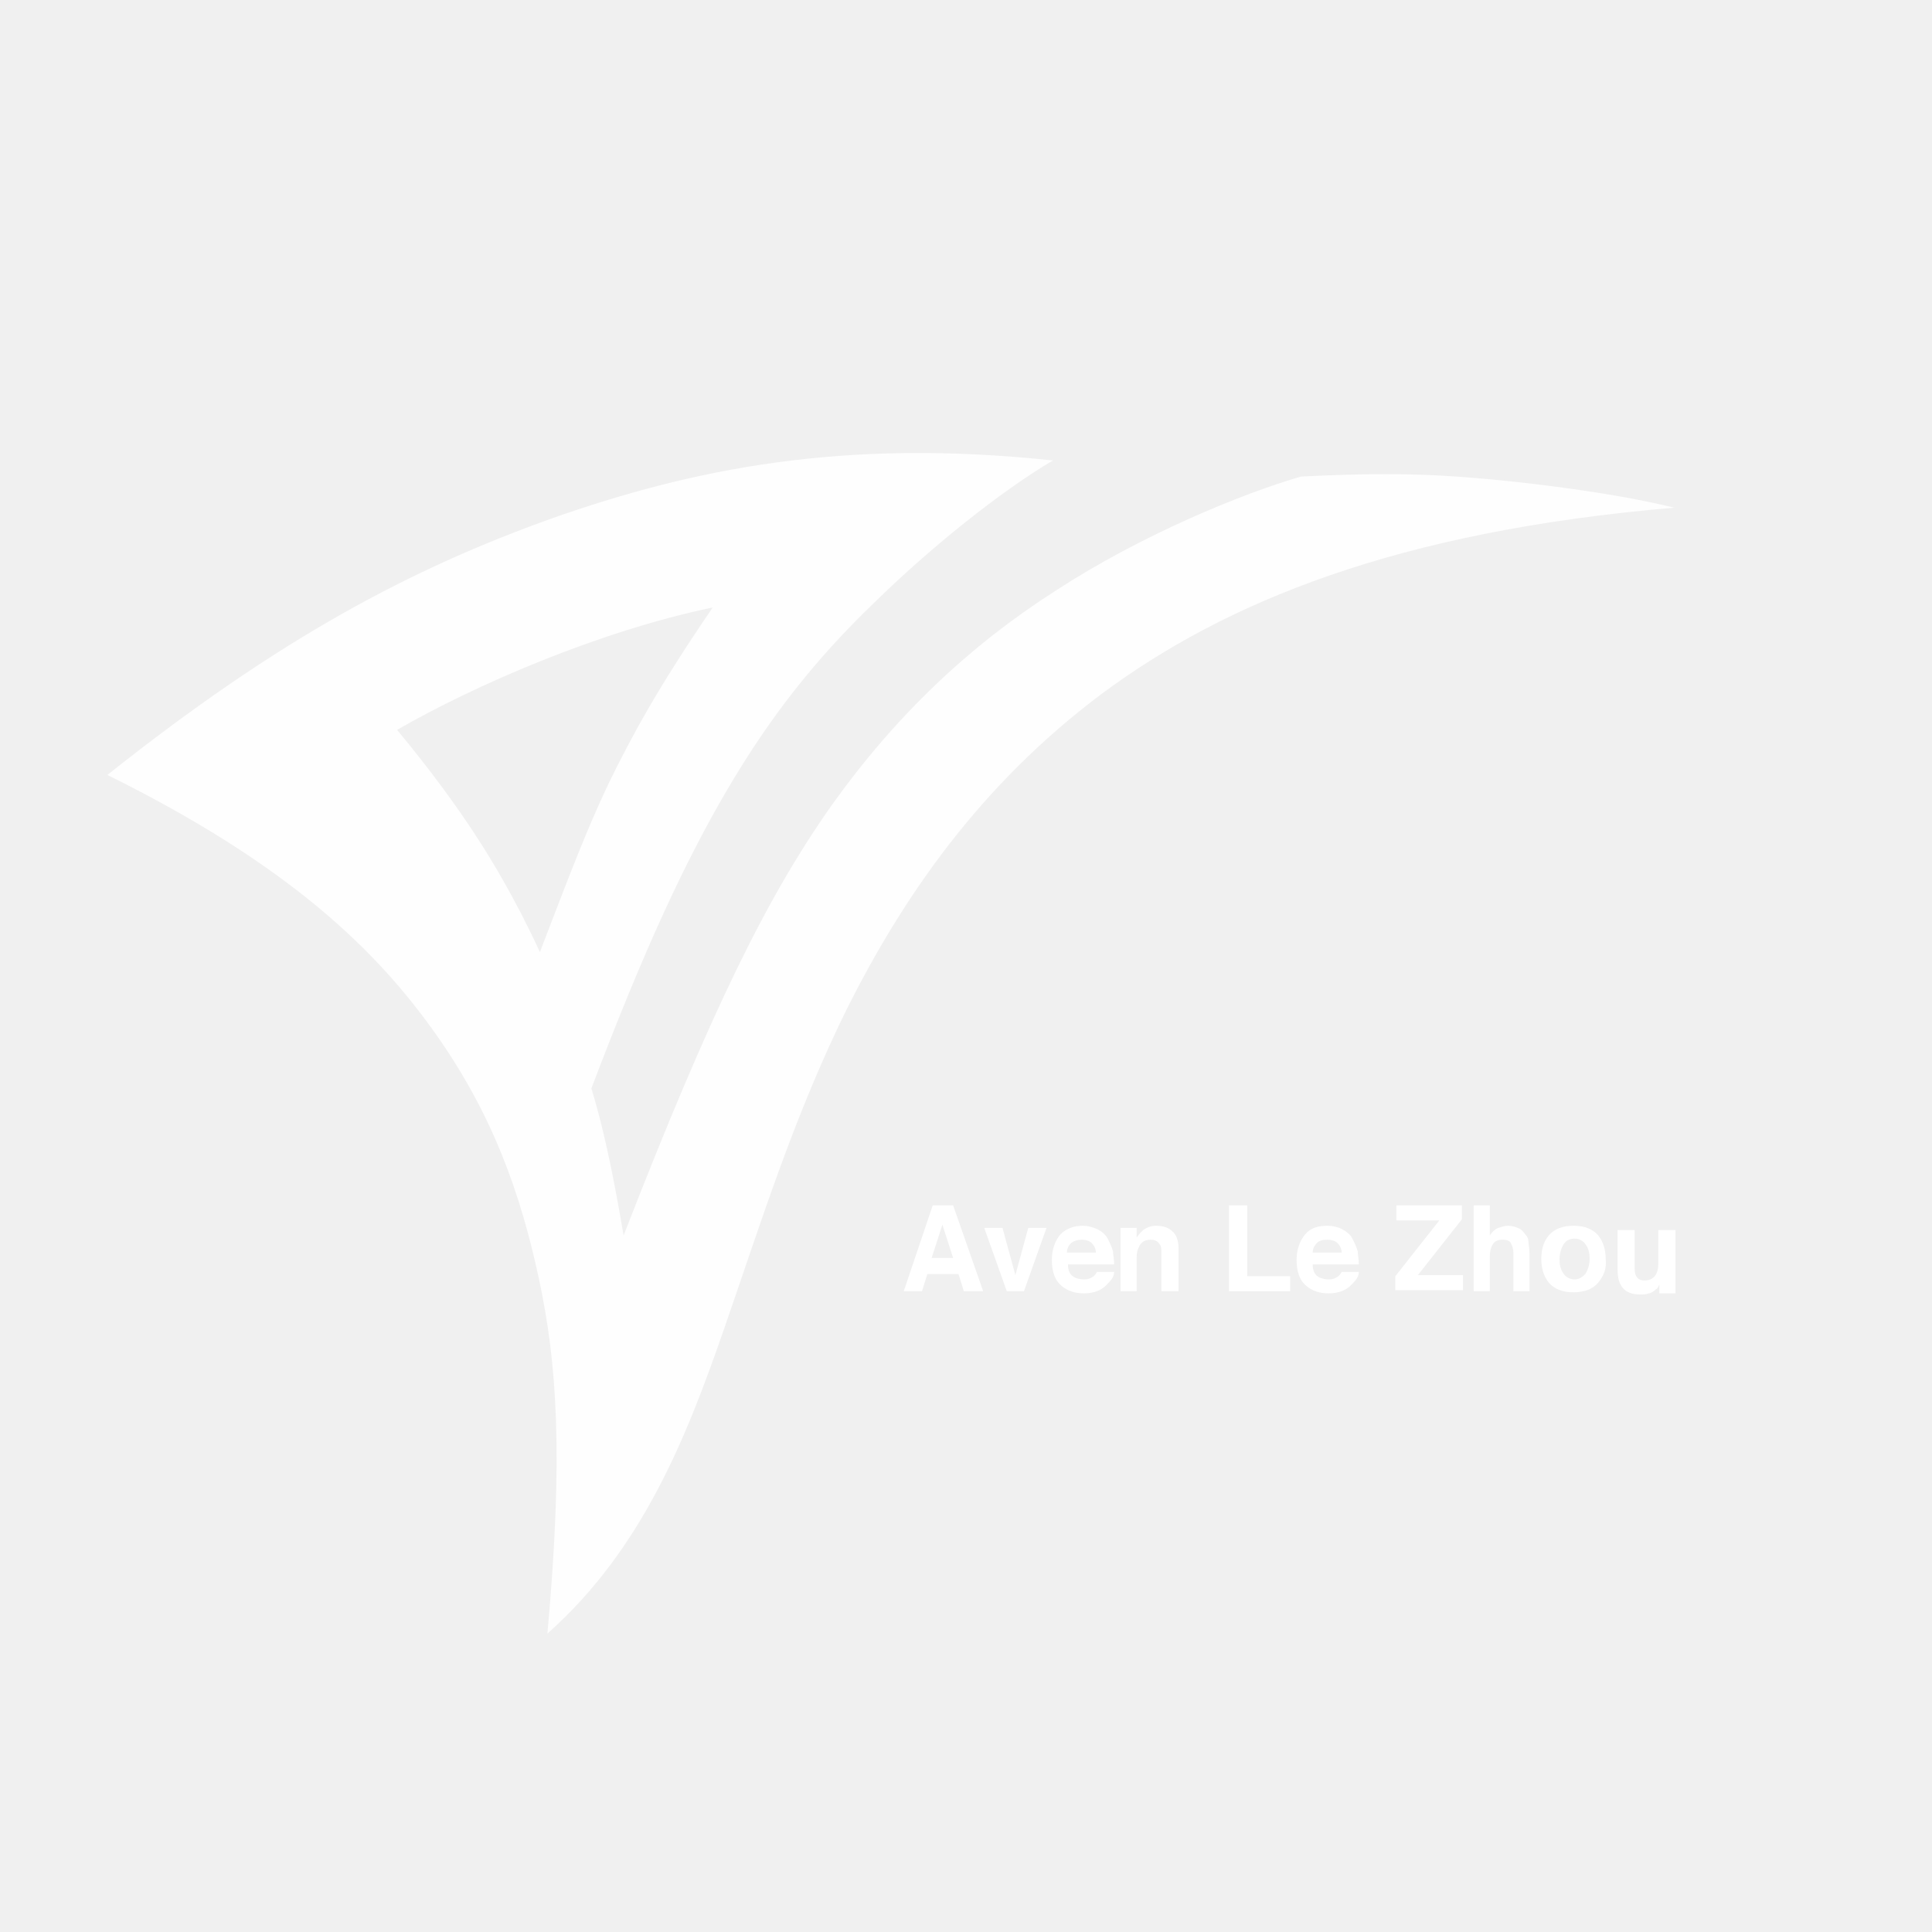
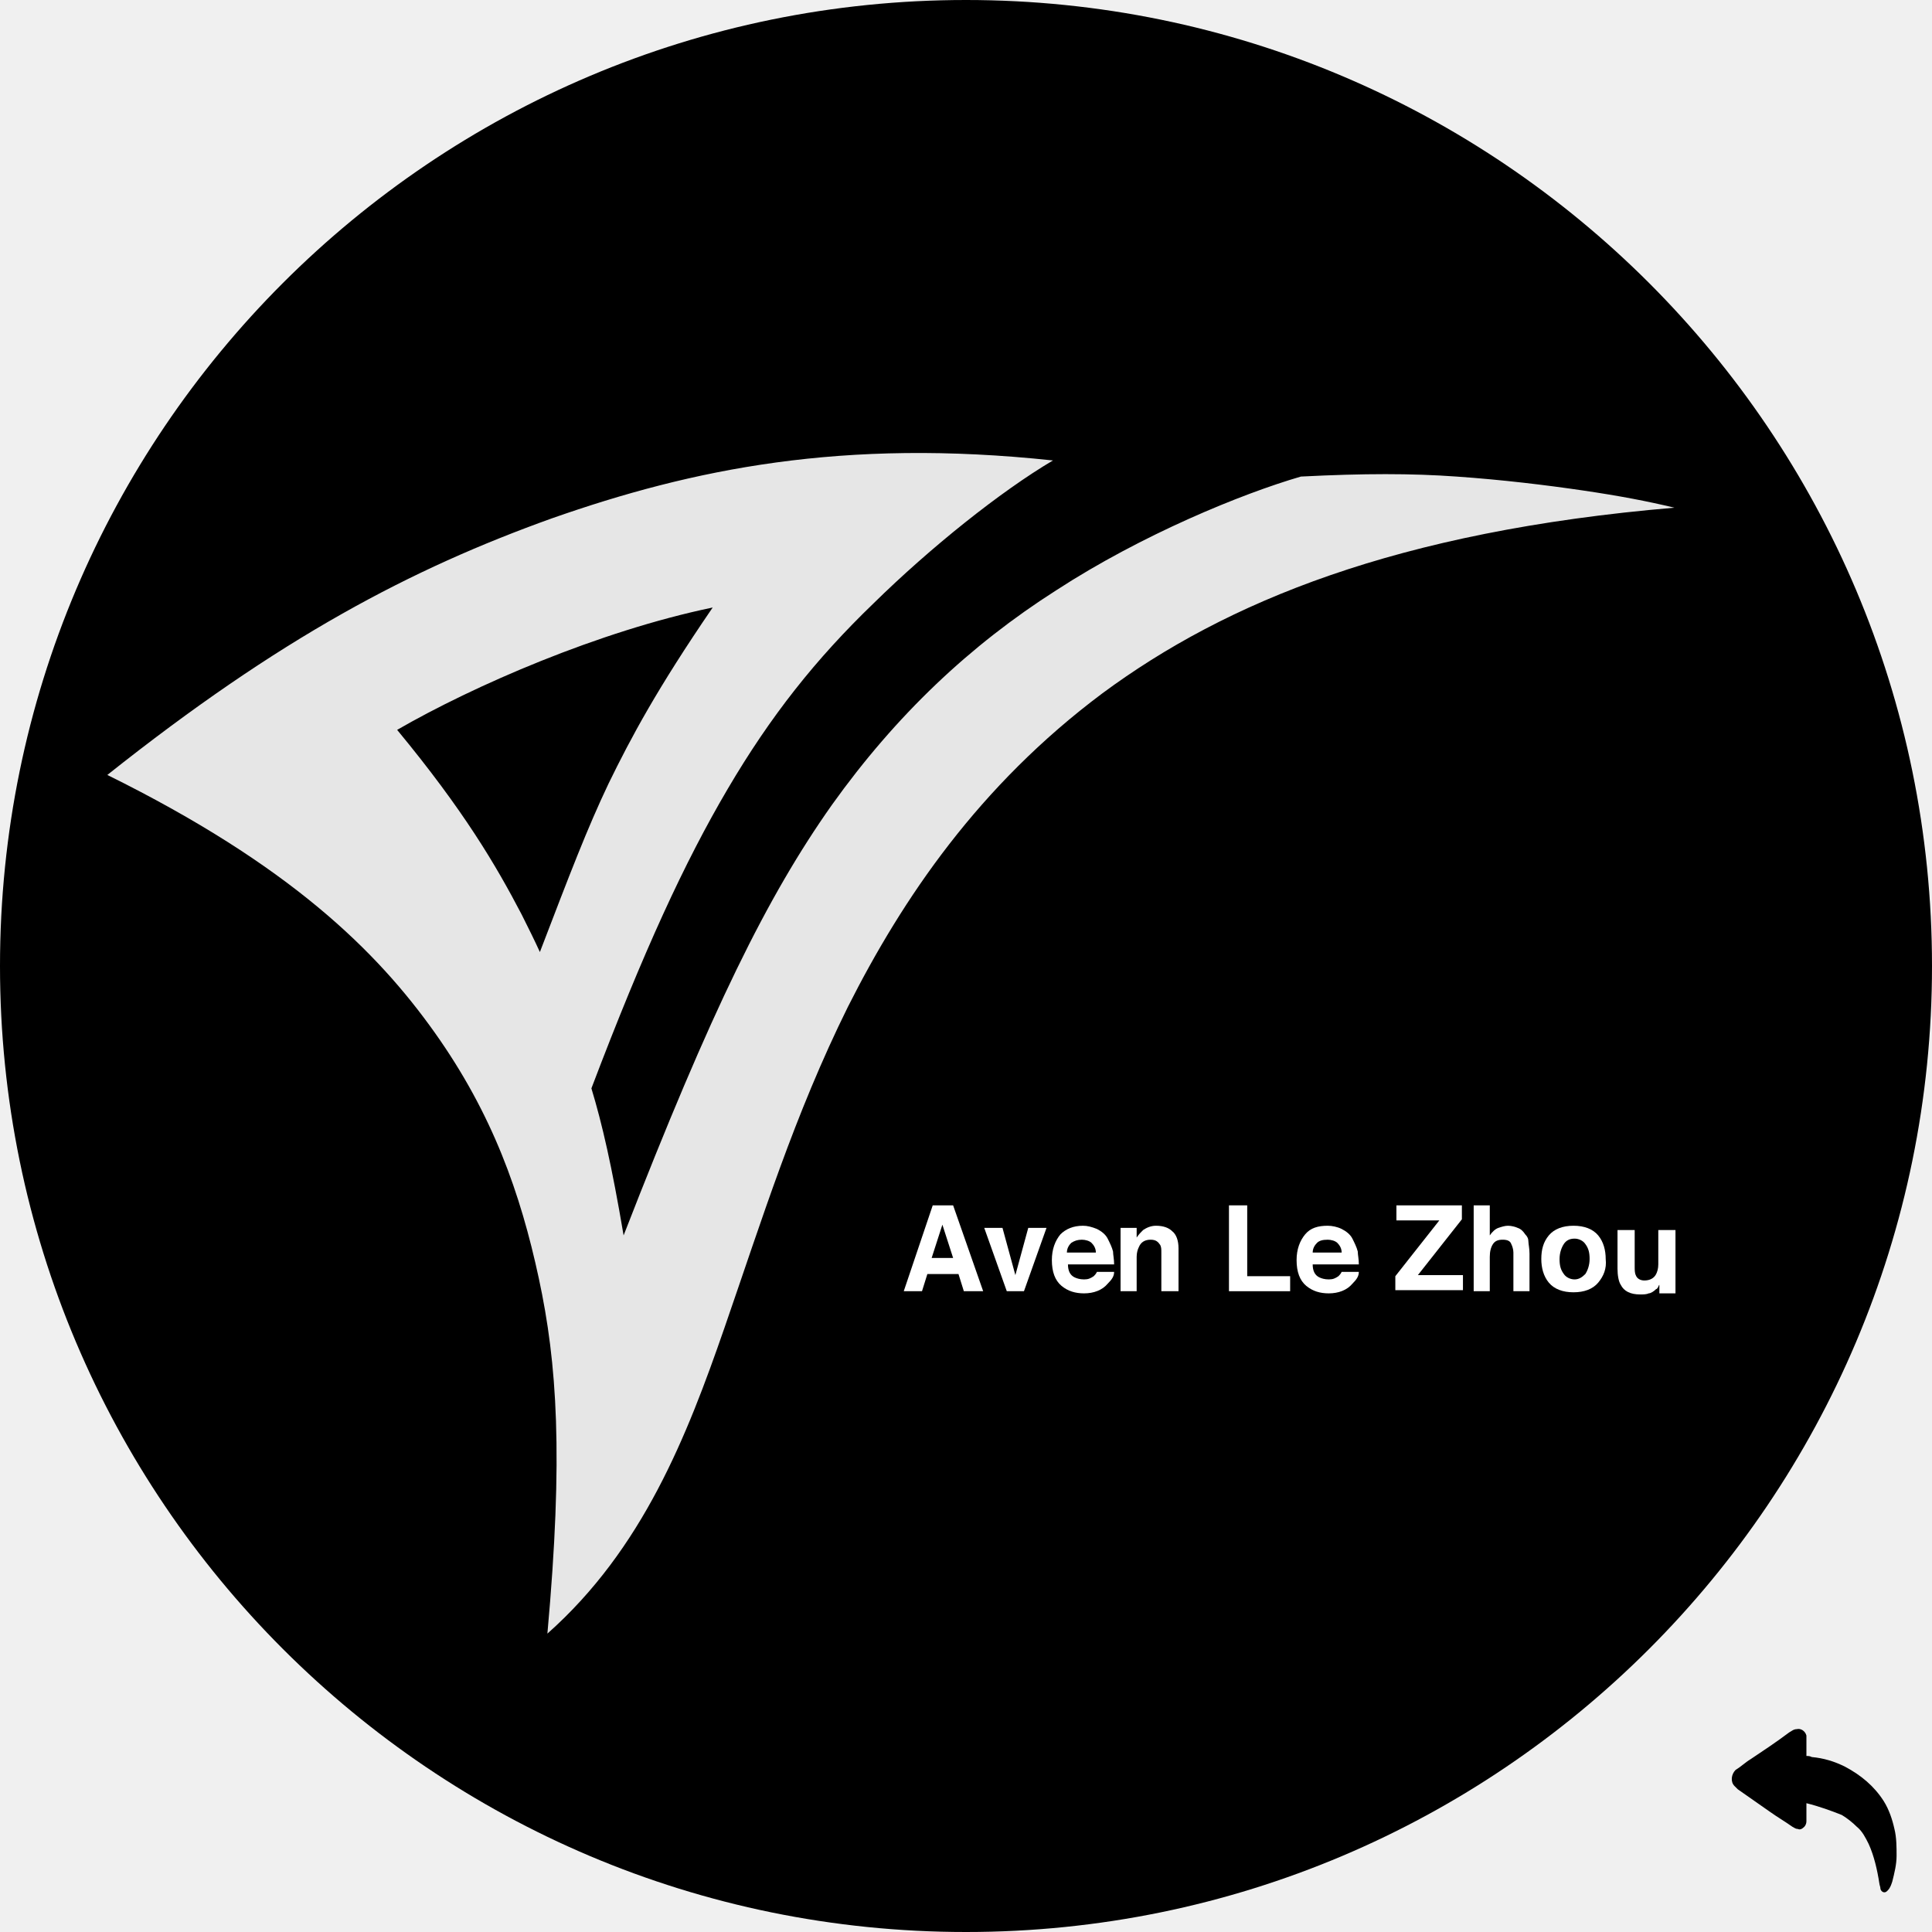
- <svg xmlns="http://www.w3.org/2000/svg" version="1.1" id="Layer_1" x="0px" y="0px" viewBox="0 0 180 180" enable-background="new 0 0 180 180" xml:space="preserve">
-   <g opacity="0.9">
-     <path fill="#FFFFFF" d="M147.5,45.7c-3.4-0.5-7.5-1-11.8-1.3c-4.2-0.3-8.6-0.3-14.5,0c-5.5,1.6-14.8,5.4-22.8,10.6   c-8,5.1-14.9,11.6-20.9,20c-6,8.5-11.2,19-19.4,40.1c-1.1-6.5-2-10.4-3-13.7c4.9-12.9,8.7-21.1,12.7-27.9c4-6.8,8.2-12.1,13.6-17.3   c5.3-5.2,11.8-10.4,16.7-13.3c-19.6-2.1-33.6,0.8-46.7,5.4C38.3,53,26.1,59.4,10,72.2c17,8.4,25.1,16.4,30.5,24   c5.4,7.6,8,15,9.7,22.9c1.7,7.9,2.3,16.5,0.8,33.1c8.9-7.9,13-18.4,16.5-28.5c3.5-10.1,6.5-19.8,11.5-29.9   c5.1-10.1,12.2-20.6,23.7-29.2c11.5-8.5,27.4-15.1,53.3-17.3C153.5,46.7,150.9,46.2,147.5,45.7z M50.3,88.7   c-0.5-1.1-1.1-2.3-1.7-3.5C46.2,80.6,43.2,75.5,37,68c7.1-4.1,18.8-9.2,29.4-11.4c-5.2,7.6-7.6,12.1-9.7,16.4   C54.7,77.2,53.1,81.4,50.3,88.7z" />
+ <svg xmlns="http://www.w3.org/2000/svg" version="1.1" x="0px" y="0px" viewBox="0 0 180 180" style="enable-background:new 0 0 180 180;" xml:space="preserve">
+   <style type="text/css">
+ 	.st0{opacity:0.9;}
+ 	.st1{fill:#FFFFFF;}
+ </style>
+   <g id="Layer_2">
+     <path d="M168.3,168c0,0.1,0,0.1,0,0.1c0,0.5,0,1.1,0,1.6c0,0.2-0.1,0.4-0.2,0.5c-0.2,0.2-0.4,0.3-0.6,0.2c-0.2,0-0.3-0.1-0.5-0.2   c-0.7-0.5-1.4-0.9-2.1-1.4c-1-0.7-2-1.4-3-2.1c-0.1-0.1-0.2-0.2-0.3-0.3c-0.4-0.4-0.3-1.1,0.1-1.5c0.5-0.3,0.9-0.7,1.4-1   c1.2-0.8,2.4-1.6,3.6-2.5c0.2-0.1,0.4-0.3,0.7-0.3c0.4-0.1,0.8,0.2,0.9,0.6c0,0.2,0,0.4,0,0.6c0,0.4,0,0.8,0,1.2c0,0,0,0.1,0,0.1   c0.2,0,0.3,0,0.5,0.1c1.1,0.1,2.1,0.4,3.1,0.9c1.5,0.8,2.7,1.8,3.6,3.2c0.5,0.8,0.8,1.7,1,2.6c0.2,0.8,0.2,1.7,0.2,2.5   c0,0.8-0.2,1.6-0.4,2.4c-0.1,0.3-0.2,0.6-0.4,0.8c0,0-0.1,0.1-0.1,0.1c-0.2,0.2-0.5,0.1-0.6-0.2c0-0.2-0.1-0.4-0.1-0.5   c-0.2-1.3-0.5-2.6-1-3.7c-0.3-0.6-0.6-1.2-1.1-1.6c-0.4-0.4-0.9-0.8-1.4-1.1C170.6,168.7,169.5,168.3,168.3,168   C168.4,168,168.3,168,168.3,168z" />
+     <path d="M90,180L90,180c-49.7,0-90-40.3-90-90v0C0,40.3,40.3,0,90,0h0c49.7,0,90,40.3,90,90v0C180,139.7,139.7,180,90,180z" />
  </g>
-   <g>
-     <path fill="#FFFFFF" d="M86.9,112.3h1.9l2.8,8h-1.8l-0.5-1.6h-2.9l-0.5,1.6h-1.7L86.9,112.3z M86.8,117.2h2l-1-3.1L86.8,117.2z" />
-     <path fill="#FFFFFF" d="M95.8,114.4h1.7l-2.1,5.9h-1.6l-2.1-5.9h1.7l1.2,4.4L95.8,114.4z" />
-     <path fill="#FFFFFF" d="M102.2,114.5c0.4,0.2,0.8,0.5,1,0.9c0.2,0.4,0.4,0.8,0.5,1.2c0,0.3,0.1,0.7,0.1,1.2h-4.3   c0,0.6,0.2,1,0.6,1.2c0.2,0.1,0.5,0.2,0.9,0.2c0.4,0,0.6-0.1,0.9-0.3c0.1-0.1,0.2-0.2,0.3-0.4h1.6c0,0.4-0.2,0.7-0.6,1.1   c-0.5,0.6-1.3,0.9-2.2,0.9c-0.8,0-1.5-0.2-2.1-0.7s-0.9-1.3-0.9-2.4c0-1,0.3-1.8,0.8-2.4c0.5-0.5,1.2-0.8,2.1-0.8   C101.3,114.2,101.7,114.3,102.2,114.5z M99.8,115.8c-0.2,0.2-0.4,0.5-0.4,0.9h2.7c0-0.4-0.2-0.7-0.4-0.9c-0.2-0.2-0.6-0.3-0.9-0.3   C100.4,115.5,100.1,115.6,99.8,115.8z" />
-     <path fill="#FFFFFF" d="M109.2,114.7c0.4,0.3,0.6,0.9,0.6,1.6v4h-1.6v-3.6c0-0.3,0-0.5-0.1-0.7c-0.2-0.3-0.4-0.5-0.9-0.5   c-0.5,0-0.9,0.2-1.1,0.7c-0.1,0.2-0.2,0.5-0.2,0.9v3.2h-1.5v-5.9h1.5v0.9c0.2-0.3,0.4-0.5,0.6-0.7c0.3-0.2,0.7-0.4,1.2-0.4   C108.4,114.2,108.9,114.4,109.2,114.7z" />
-     <path fill="#FFFFFF" d="M114.5,112.3h1.7v6.6h4v1.4h-5.7V112.3z" />
-     <path fill="#FFFFFF" d="M125,114.5c0.4,0.2,0.8,0.5,1,0.9c0.2,0.4,0.4,0.8,0.5,1.2c0,0.3,0.1,0.7,0.1,1.2h-4.3c0,0.6,0.2,1,0.6,1.2   c0.2,0.1,0.5,0.2,0.9,0.2c0.4,0,0.6-0.1,0.9-0.3c0.1-0.1,0.2-0.2,0.3-0.4h1.6c0,0.4-0.2,0.7-0.6,1.1c-0.5,0.6-1.3,0.9-2.2,0.9   c-0.8,0-1.5-0.2-2.1-0.7c-0.6-0.5-0.9-1.3-0.9-2.4c0-1,0.3-1.8,0.8-2.4s1.2-0.8,2.1-0.8C124.1,114.2,124.6,114.3,125,114.5z    M122.7,115.8c-0.2,0.2-0.4,0.5-0.4,0.9h2.7c0-0.4-0.2-0.7-0.4-0.9c-0.2-0.2-0.6-0.3-0.9-0.3C123.2,115.5,122.9,115.6,122.7,115.8z   " />
-     <path fill="#FFFFFF" d="M130,118.9l4.1-5.2h-4v-1.4h6.1v1.3l-4.1,5.2h4.2v1.4H130V118.9z" />
-     <path fill="#FFFFFF" d="M141.4,114.4c0.3,0.1,0.5,0.3,0.7,0.6c0.2,0.2,0.3,0.4,0.3,0.7c0,0.2,0.1,0.6,0.1,1.1v3.5H141v-3.6   c0-0.3-0.1-0.6-0.2-0.8c-0.1-0.3-0.4-0.4-0.8-0.4c-0.4,0-0.7,0.1-0.9,0.4c-0.2,0.3-0.3,0.7-0.3,1.2v3.2h-1.5v-8h1.5v2.8   c0.2-0.3,0.5-0.6,0.8-0.7c0.3-0.1,0.6-0.2,0.9-0.2C140.8,114.2,141.2,114.3,141.4,114.4z" />
-     <path fill="#FFFFFF" d="M148.9,119.5c-0.5,0.6-1.3,0.9-2.3,0.9s-1.8-0.3-2.3-0.9c-0.5-0.6-0.7-1.4-0.7-2.2c0-0.9,0.2-1.6,0.7-2.2   c0.5-0.6,1.3-0.9,2.3-0.9s1.8,0.3,2.3,0.9c0.5,0.6,0.7,1.4,0.7,2.2C149.7,118.2,149.4,118.9,148.9,119.5z M147.7,118.7   c0.2-0.3,0.4-0.8,0.4-1.4s-0.1-1-0.4-1.4c-0.2-0.3-0.6-0.5-1-0.5c-0.5,0-0.8,0.2-1,0.5c-0.2,0.3-0.4,0.8-0.4,1.4s0.1,1,0.4,1.4   c0.2,0.3,0.6,0.5,1,0.5C147.1,119.2,147.4,119,147.7,118.7z" />
-     <path fill="#FFFFFF" d="M152.3,114.4v3.6c0,0.3,0,0.6,0.1,0.8c0.1,0.3,0.4,0.5,0.8,0.5c0.5,0,0.9-0.2,1.1-0.6   c0.1-0.2,0.2-0.5,0.2-0.9v-3.2h1.6v5.9h-1.5v-0.8c0,0-0.1,0.1-0.1,0.2c-0.1,0.1-0.1,0.2-0.2,0.2c-0.2,0.2-0.5,0.4-0.7,0.4   c-0.2,0.1-0.5,0.1-0.8,0.1c-0.9,0-1.5-0.3-1.8-0.9c-0.2-0.3-0.3-0.9-0.3-1.5v-3.6H152.3z" />
+   <g id="Layer_1">
+     <g class="st0">
+       <path class="st1" d="M147.5,45.7c-3.4-0.5-7.5-1-11.8-1.3c-4.2-0.3-8.6-0.3-14.5,0c-5.5,1.6-14.8,5.4-22.8,10.6    c-8,5.1-14.9,11.6-20.9,20c-6,8.5-11.2,19-19.4,40.1c-1.1-6.5-2-10.4-3-13.7c4.9-12.9,8.7-21.1,12.7-27.9S76,61.4,81.4,56.2    c5.3-5.2,11.8-10.4,16.7-13.3c-19.6-2.1-33.6,0.8-46.7,5.4C38.3,53,26.1,59.4,10,72.2c17,8.4,25.1,16.4,30.5,24s8,15,9.7,22.9    s2.3,16.5,0.8,33.1c8.9-7.9,13-18.4,16.5-28.5C71,113.6,74,103.9,79,93.8c5.1-10.1,12.2-20.6,23.7-29.2    c11.5-8.5,27.4-15.1,53.3-17.3C153.5,46.7,150.9,46.2,147.5,45.7z M50.3,88.7c-0.5-1.1-1.1-2.3-1.7-3.5C46.2,80.6,43.2,75.5,37,68    c7.1-4.1,18.8-9.2,29.4-11.4c-5.2,7.6-7.6,12.1-9.7,16.4C54.7,77.2,53.1,81.4,50.3,88.7z" />
+     </g>
+     <g>
+       <path class="st1" d="M86.9,112.3h1.9l2.8,8h-1.8l-0.5-1.6h-2.9l-0.5,1.6h-1.7L86.9,112.3z M86.8,117.2h2l-1-3.1L86.8,117.2z" />
+       <path class="st1" d="M95.8,114.4h1.7l-2.1,5.9h-1.6l-2.1-5.9h1.7l1.2,4.4L95.8,114.4z" />
+       <path class="st1" d="M102.2,114.5c0.4,0.2,0.8,0.5,1,0.9s0.4,0.8,0.5,1.2c0,0.3,0.1,0.7,0.1,1.2h-4.3c0,0.6,0.2,1,0.6,1.2    c0.2,0.1,0.5,0.2,0.9,0.2s0.6-0.1,0.9-0.3c0.1-0.1,0.2-0.2,0.3-0.4h1.6c0,0.4-0.2,0.7-0.6,1.1c-0.5,0.6-1.3,0.9-2.2,0.9    c-0.8,0-1.5-0.2-2.1-0.7s-0.9-1.3-0.9-2.4c0-1,0.3-1.8,0.8-2.4c0.5-0.5,1.2-0.8,2.1-0.8C101.3,114.2,101.7,114.3,102.2,114.5z     M99.8,115.8c-0.2,0.2-0.4,0.5-0.4,0.9h2.7c0-0.4-0.2-0.7-0.4-0.9c-0.2-0.2-0.6-0.3-0.9-0.3C100.4,115.5,100.1,115.6,99.8,115.8z" />
+       <path class="st1" d="M109.2,114.7c0.4,0.3,0.6,0.9,0.6,1.6v4h-1.6v-3.6c0-0.3,0-0.5-0.1-0.7c-0.2-0.3-0.4-0.5-0.9-0.5    s-0.9,0.2-1.1,0.7c-0.1,0.2-0.2,0.5-0.2,0.9v3.2h-1.5v-5.9h1.5v0.9c0.2-0.3,0.4-0.5,0.6-0.7c0.3-0.2,0.7-0.4,1.2-0.4    C108.4,114.2,108.9,114.4,109.2,114.7z" />
+       <path class="st1" d="M114.5,112.3h1.7v6.6h4v1.4h-5.7V112.3z" />
+       <path class="st1" d="M125,114.5c0.4,0.2,0.8,0.5,1,0.9s0.4,0.8,0.5,1.2c0,0.3,0.1,0.7,0.1,1.2h-4.3c0,0.6,0.2,1,0.6,1.2    c0.2,0.1,0.5,0.2,0.9,0.2s0.6-0.1,0.9-0.3c0.1-0.1,0.2-0.2,0.3-0.4h1.6c0,0.4-0.2,0.7-0.6,1.1c-0.5,0.6-1.3,0.9-2.2,0.9    c-0.8,0-1.5-0.2-2.1-0.7s-0.9-1.3-0.9-2.4c0-1,0.3-1.8,0.8-2.4s1.2-0.8,2.1-0.8C124.1,114.2,124.6,114.3,125,114.5z M122.7,115.8    c-0.2,0.2-0.4,0.5-0.4,0.9h2.7c0-0.4-0.2-0.7-0.4-0.9c-0.2-0.2-0.6-0.3-0.9-0.3C123.2,115.5,122.9,115.6,122.7,115.8z" />
+       <path class="st1" d="M130,118.9l4.1-5.2h-4v-1.4h6.1v1.3l-4.1,5.2h4.2v1.4H130V118.9z" />
+       <path class="st1" d="M141.4,114.4c0.3,0.1,0.5,0.3,0.7,0.6c0.2,0.2,0.3,0.4,0.3,0.7c0,0.2,0.1,0.6,0.1,1.1v3.5H141v-3.6    c0-0.3-0.1-0.6-0.2-0.8c-0.1-0.3-0.4-0.4-0.8-0.4c-0.4,0-0.7,0.1-0.9,0.4s-0.3,0.7-0.3,1.2v3.2h-1.5v-8h1.5v2.8    c0.2-0.3,0.5-0.6,0.8-0.7s0.6-0.2,0.9-0.2C140.8,114.2,141.2,114.3,141.4,114.4z" />
+       <path class="st1" d="M148.9,119.5c-0.5,0.6-1.3,0.9-2.3,0.9s-1.8-0.3-2.3-0.9s-0.7-1.4-0.7-2.2c0-0.9,0.2-1.6,0.7-2.2    s1.3-0.9,2.3-0.9s1.8,0.3,2.3,0.9s0.7,1.4,0.7,2.2C149.7,118.2,149.4,118.9,148.9,119.5z M147.7,118.7c0.2-0.3,0.4-0.8,0.4-1.4    s-0.1-1-0.4-1.4c-0.2-0.3-0.6-0.5-1-0.5c-0.5,0-0.8,0.2-1,0.5s-0.4,0.8-0.4,1.4s0.1,1,0.4,1.4c0.2,0.3,0.6,0.5,1,0.5    C147.1,119.2,147.4,119,147.7,118.7z" />
+       <path class="st1" d="M152.3,114.4v3.6c0,0.3,0,0.6,0.1,0.8c0.1,0.3,0.4,0.5,0.8,0.5c0.5,0,0.9-0.2,1.1-0.6    c0.1-0.2,0.2-0.5,0.2-0.9v-3.2h1.6v5.9h-1.5v-0.8c0,0-0.1,0.1-0.1,0.2c-0.1,0.1-0.1,0.2-0.2,0.2c-0.2,0.2-0.5,0.4-0.7,0.4    c-0.2,0.1-0.5,0.1-0.8,0.1c-0.9,0-1.5-0.3-1.8-0.9c-0.2-0.3-0.3-0.9-0.3-1.5v-3.6h1.6V114.4z" />
+     </g>
  </g>
</svg>
